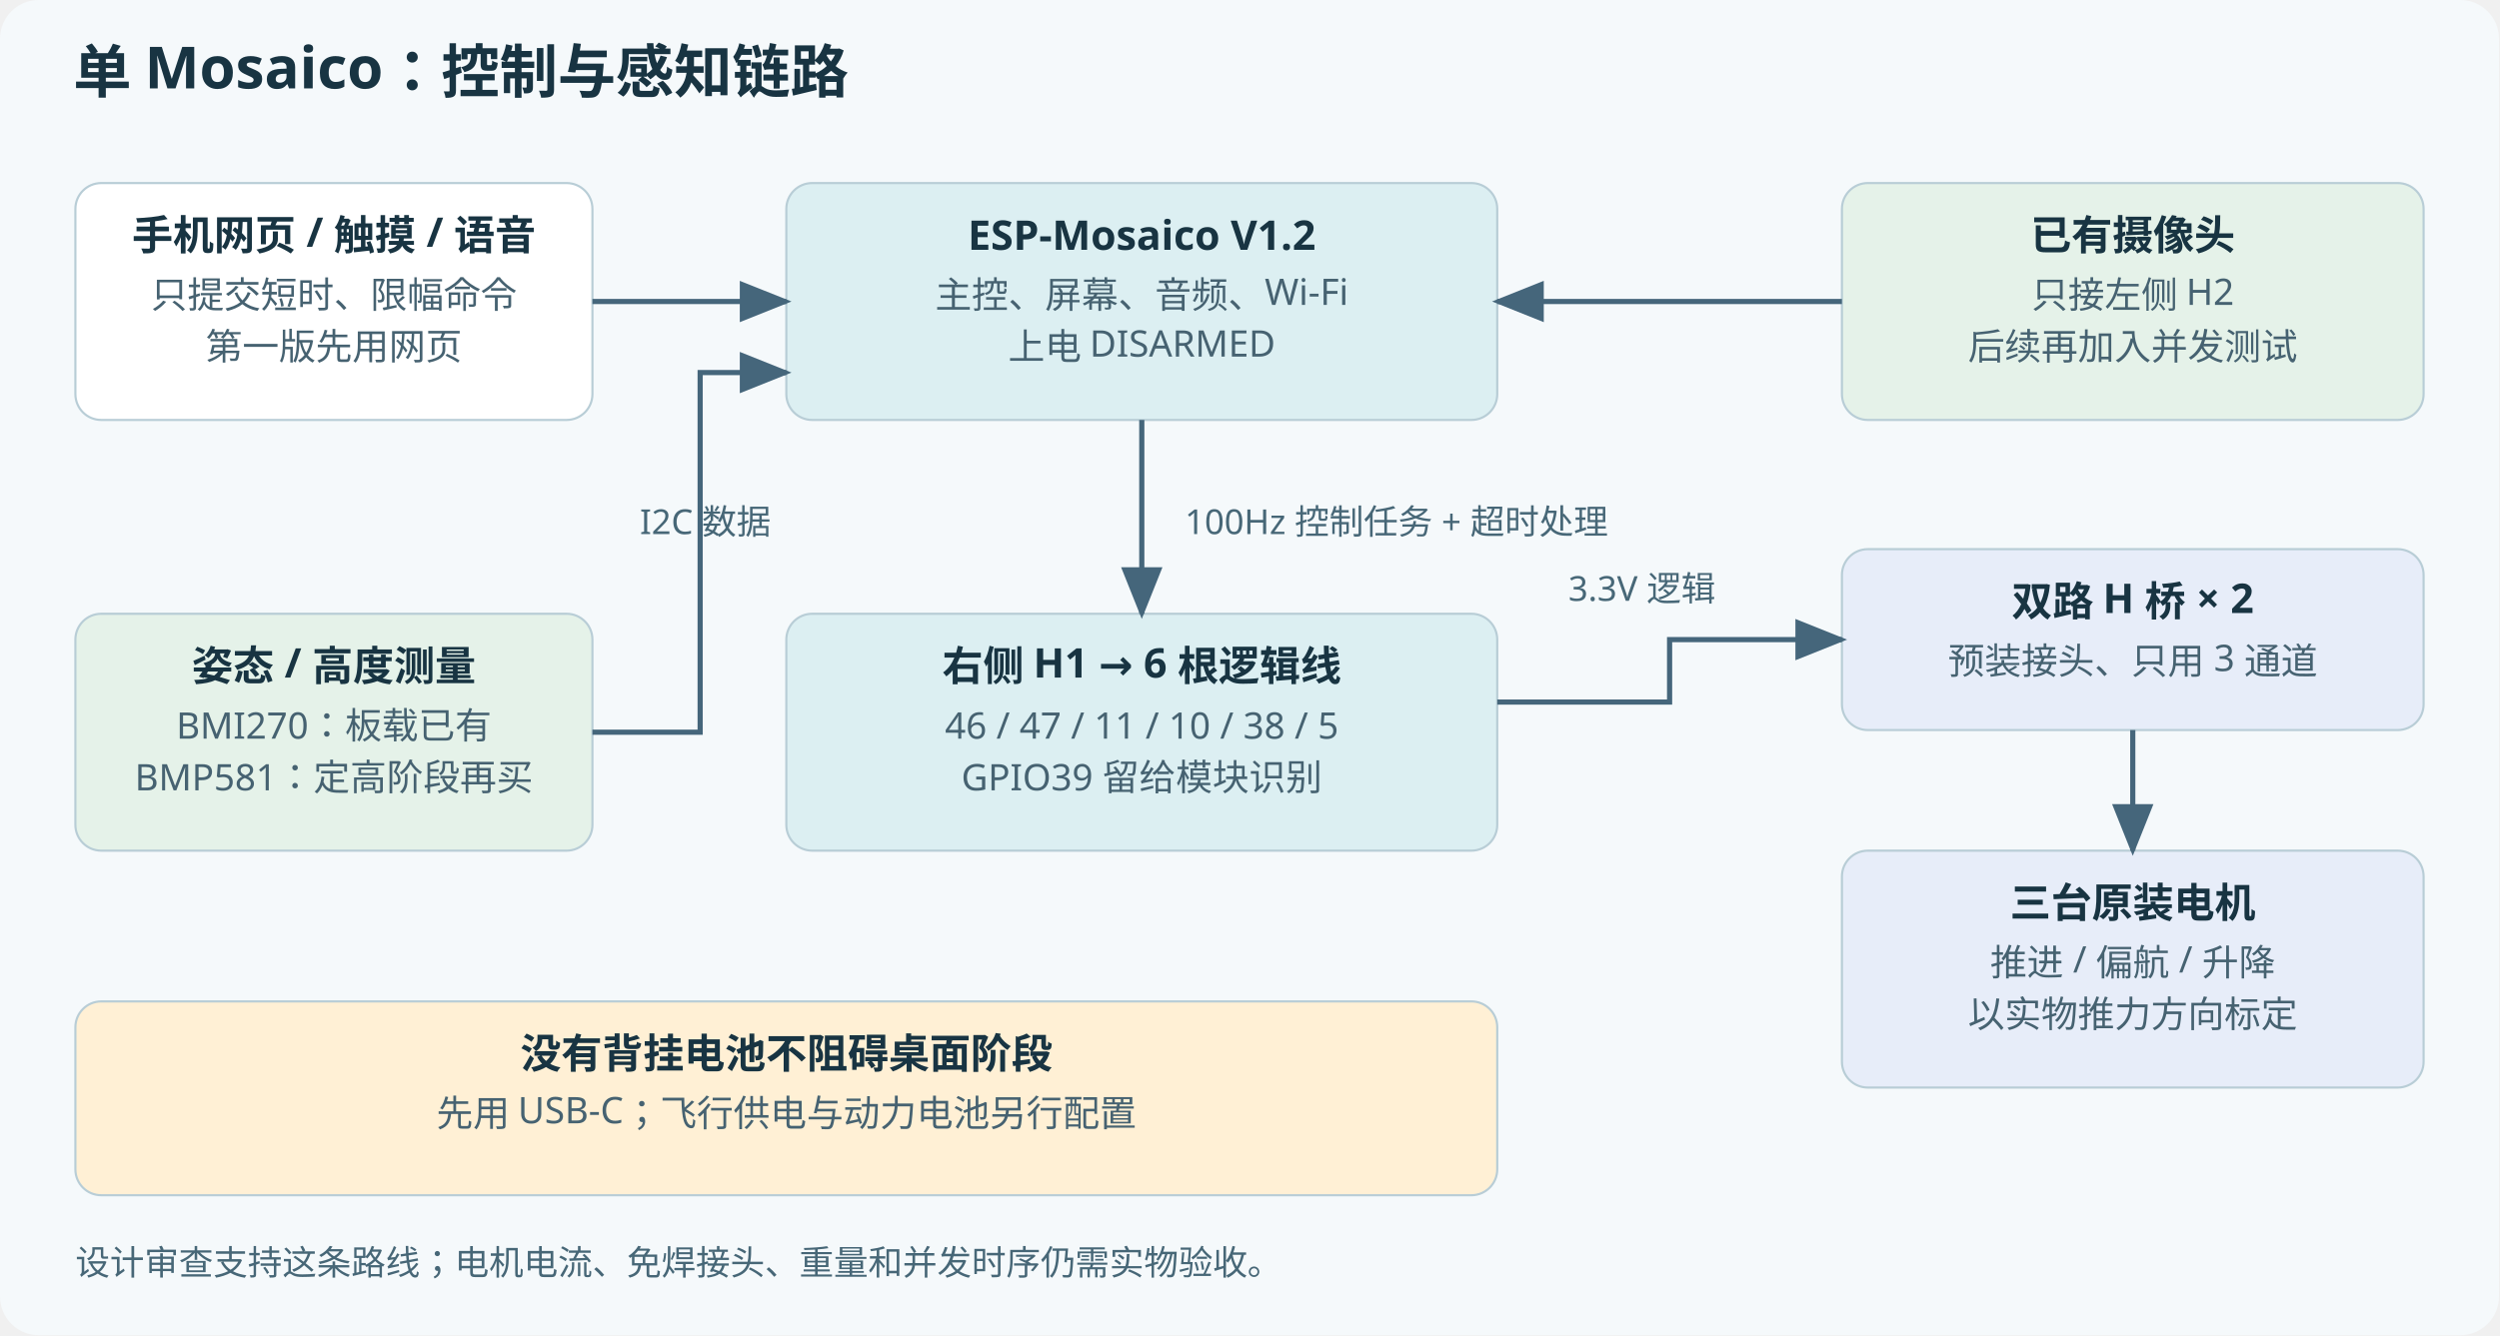
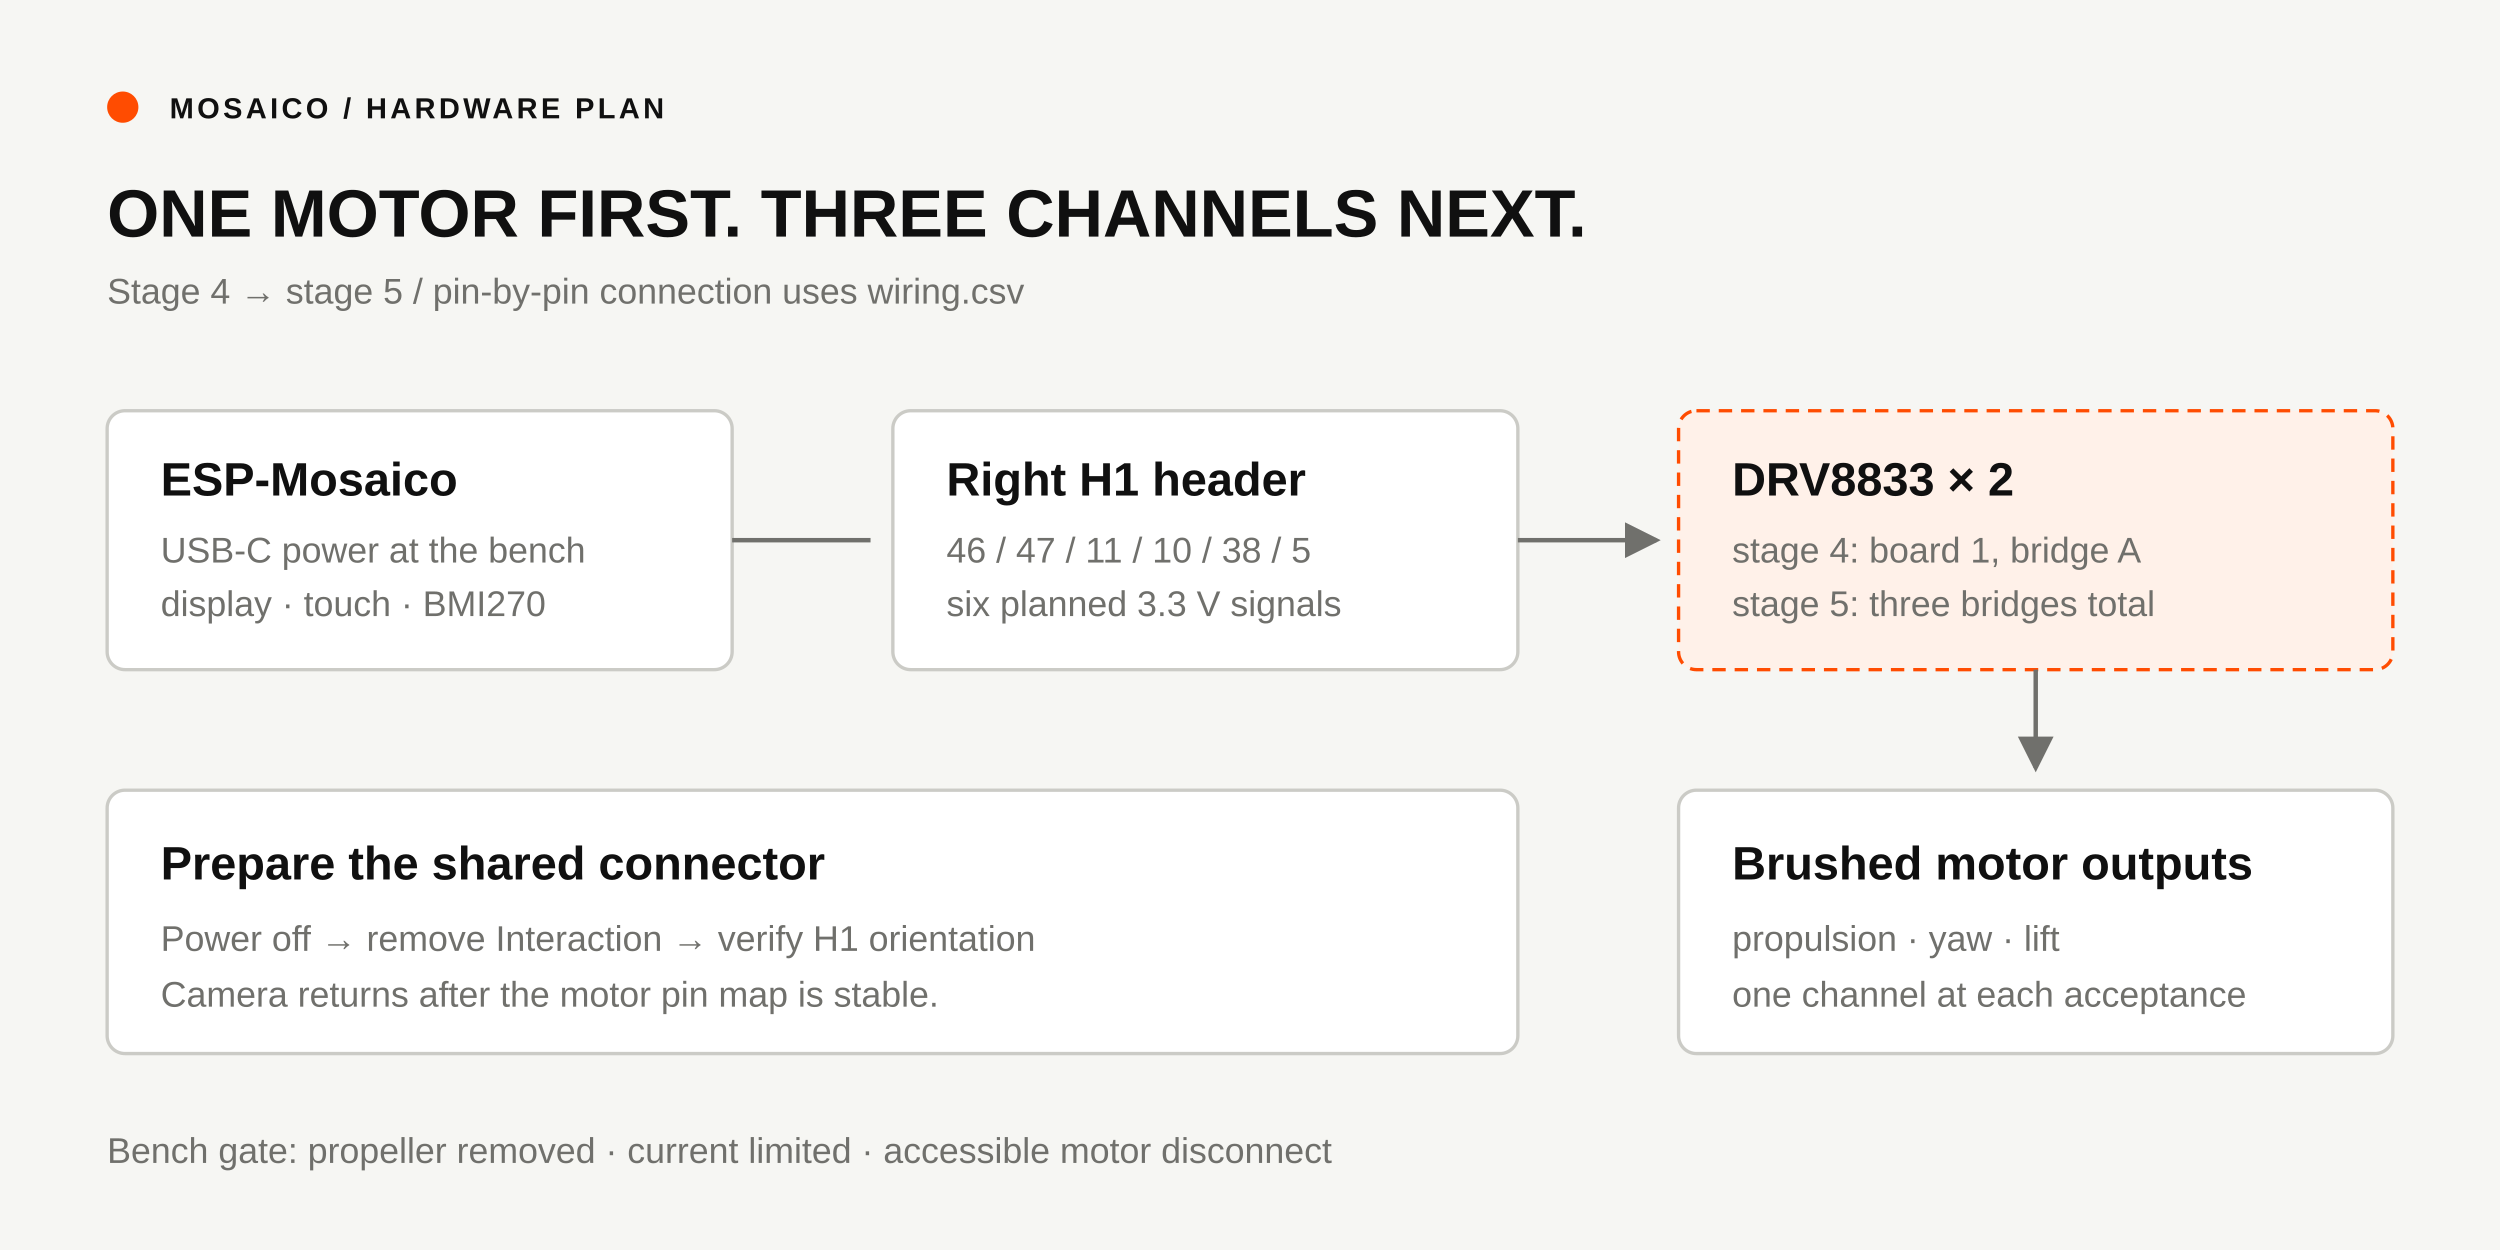
- <svg xmlns="http://www.w3.org/2000/svg" width="1160" height="620" viewBox="0 0 1160 620" role="img" aria-labelledby="title desc">
+ <svg xmlns="http://www.w3.org/2000/svg" viewBox="0 0 1120 560" role="img" aria-labelledby="title desc">
  <defs>
-     <marker id="arrow" markerWidth="10" markerHeight="8" refX="9" refY="4" orient="auto">
-       <path d="M0 0L10 4L0 8Z" fill="#45667b" />
+     <marker id="arrow" markerWidth="8" markerHeight="8" refX="7" refY="4" orient="auto">
+       <path d="M0 0L8 4L0 8Z" fill="#70706C" />
    </marker>
  </defs>
-   <style>text{font-family:'Microsoft YaHei','Segoe UI',sans-serif;fill:#183442}.title{font-size:27px;font-weight:700}.sub{font-size:17px;fill:#466271}.label{font-size:19px;font-weight:600}.note{font-size:16px;fill:#476777}.arrow{fill:none;stroke:#45667b;stroke-width:2.4;marker-end:url(#arrow)}</style>
-   <rect width="1160" height="620" rx="18" fill="#f5f9fb" />
-   <text x="34" y="43" class="title">单 Mosaico：控制与感知链路</text>
-   <rect x="35" y="85" width="240" height="110" rx="12" fill="#ffffff" stroke="#b8cdd6" />
-   <text x="155.0" y="116" text-anchor="middle" class="label">手机网页 / 触摸 / 语音</text>
-   <text x="155.0" y="143" text-anchor="middle" class="sub">只提交短时、限幅命令</text>
-   <text x="155.0" y="167" text-anchor="middle" class="sub">第一版先用网页</text>
-   <rect x="365" y="85" width="330" height="110" rx="12" fill="#dceff2" stroke="#b8cdd6" />
-   <text x="530.0" y="116" text-anchor="middle" class="label">ESP-Mosaico V1.2</text>
-   <text x="530.0" y="143" text-anchor="middle" class="sub">主控、屏幕、音频、Wi-Fi</text>
-   <text x="530.0" y="167" text-anchor="middle" class="sub">上电 DISARMED</text>
-   <rect x="855" y="85" width="270" height="110" rx="12" fill="#e5f2e9" stroke="#b8cdd6" />
-   <text x="990.0" y="116" text-anchor="middle" class="label">已有摄像头</text>
-   <text x="990.0" y="143" text-anchor="middle" class="sub">只接左侧 H2</text>
-   <text x="990.0" y="167" text-anchor="middle" class="sub">后续再加入并发测试</text>
-   <path d="M275 140H365" class="arrow" />
-   <path d="M855 140H695" class="arrow" />
-   <rect x="35" y="285" width="240" height="110" rx="12" fill="#e5f2e9" stroke="#b8cdd6" />
-   <text x="155.0" y="316" text-anchor="middle" class="label">姿态 / 高度测量</text>
-   <text x="155.0" y="343" text-anchor="middle" class="sub">BMI270：板载已有</text>
-   <text x="155.0" y="367" text-anchor="middle" class="sub">BMP581：定高阶段再买</text>
-   <path d="M275 340H325V173H365" class="arrow" />
-   <text x="297" y="248" class="note">I2C 数据</text>
-   <rect x="365" y="285" width="330" height="110" rx="12" fill="#dceff2" stroke="#b8cdd6" />
-   <text x="530.0" y="316" text-anchor="middle" class="label">右侧 H1 → 6 根逻辑线</text>
-   <text x="530.0" y="343" text-anchor="middle" class="sub">46 / 47 / 11 / 10 / 38 / 5</text>
-   <text x="530.0" y="367" text-anchor="middle" class="sub">GPIO39 留给模块识别</text>
-   <path d="M530 195V285" class="arrow" />
-   <text x="550" y="248" class="note">100Hz 控制任务 + 超时处理</text>
-   <rect x="855" y="255" width="270" height="84" rx="12" fill="#e7edf9" stroke="#b8cdd6" />
-   <text x="990.0" y="286" text-anchor="middle" class="label">双路 H 桥 × 2</text>
-   <text x="990.0" y="313" text-anchor="middle" class="sub">预装接头、只用 3 通道</text>
-   <path d="M695 326H775V297H855" class="arrow" />
-   <text x="728" y="279" class="note">3.3V 逻辑</text>
-   <rect x="855" y="395" width="270" height="110" rx="12" fill="#e7edf9" stroke="#b8cdd6" />
-   <text x="990.0" y="426" text-anchor="middle" class="label">三台原装电机</text>
-   <text x="990.0" y="453" text-anchor="middle" class="sub">推进 / 偏航 / 升降</text>
-   <text x="990.0" y="477" text-anchor="middle" class="sub">以实物推力方向标定</text>
-   <path d="M990 339V395" class="arrow" />
-   <rect x="35" y="465" width="660" height="90" rx="12" fill="#fff0d5" stroke="#b8cdd6" />
-   <text x="365.0" y="496" text-anchor="middle" class="label">没有背挂电池不阻碍桌面阶段</text>
-   <text x="365.0" y="523" text-anchor="middle" class="sub">先用 USB-C；飞行供电与动力电池另行配置</text>
-   <text x="35" y="592" class="note">设计审查支持这条路线；电机电流、免焊接头、重量和并发时序仍需实物验收。</text>
+   <style>text{font-family:Arial,"Microsoft YaHei",sans-serif;fill:#101010}.k{font-size:13px;font-weight:700;letter-spacing:1.5px}.t{font-size:30px;font-weight:700}.h{font-size:21px;font-weight:700}.s{font-size:16px;fill:#70706C}.a{fill:none;stroke:#70706C;stroke-width:2;marker-end:url(#arrow)}.line{fill:none;stroke:#CBCBC6;stroke-width:2}.box{fill:white;stroke:#CBCBC6;stroke-width:1.5}</style>
+   <rect width="1120" height="560" fill="#F6F6F3" />
+   <circle cx="55" cy="48" r="7" fill="#FF4C01" />
+   <text x="76" y="53" class="k">MOSAICO / HARDWARE PLAN</text>
+   <text x="48" y="106" class="t">ONE MOTOR FIRST. THREE CHANNELS NEXT.</text>
+   <text x="48" y="136" class="s">Stage 4 → stage 5 / pin-by-pin connection uses wiring.csv</text>
+   <rect x="48" y="184" width="280" height="116" rx="8" class="box" />
+   <text x="72" y="222" class="h">ESP-Mosaico</text>
+   <text x="72" y="252" class="s">USB-C power at the bench</text>
+   <text x="72" y="276" class="s">display · touch · BMI270</text>
+   <rect x="400" y="184" width="280" height="116" rx="8" class="box" />
+   <text x="424" y="222" class="h">Right H1 header</text>
+   <text x="424" y="252" class="s">46 / 47 / 11 / 10 / 38 / 5</text>
+   <text x="424" y="276" class="s">six planned 3.3 V signals</text>
+   <rect x="752" y="184" width="320" height="116" rx="8" fill="#FFF1E9" stroke="#FF4C01" stroke-width="1.5" stroke-dasharray="6 4" />
+   <text x="776" y="222" class="h">DRV8833 × 2</text>
+   <text x="776" y="252" class="s">stage 4: board 1, bridge A</text>
+   <text x="776" y="276" class="s">stage 5: three bridges total</text>
+   <path d="M328 242H390M680 242H742" class="a" />
+   <rect x="48" y="354" width="632" height="118" rx="8" class="box" />
+   <text x="72" y="394" class="h">Prepare the shared connector</text>
+   <text x="72" y="426" class="s">Power off → remove Interaction → verify H1 orientation</text>
+   <text x="72" y="451" class="s">Camera returns after the motor pin map is stable.</text>
+   <rect x="752" y="354" width="320" height="118" rx="8" class="box" />
+   <text x="776" y="394" class="h">Brushed motor outputs</text>
+   <text x="776" y="426" class="s">propulsion · yaw · lift</text>
+   <text x="776" y="451" class="s">one channel at each acceptance</text>
+   <path d="M912 300V344" class="a" />
+   <text x="48" y="521" class="s">Bench gate: propeller removed · current limited · accessible motor disconnect</text>
</svg>
